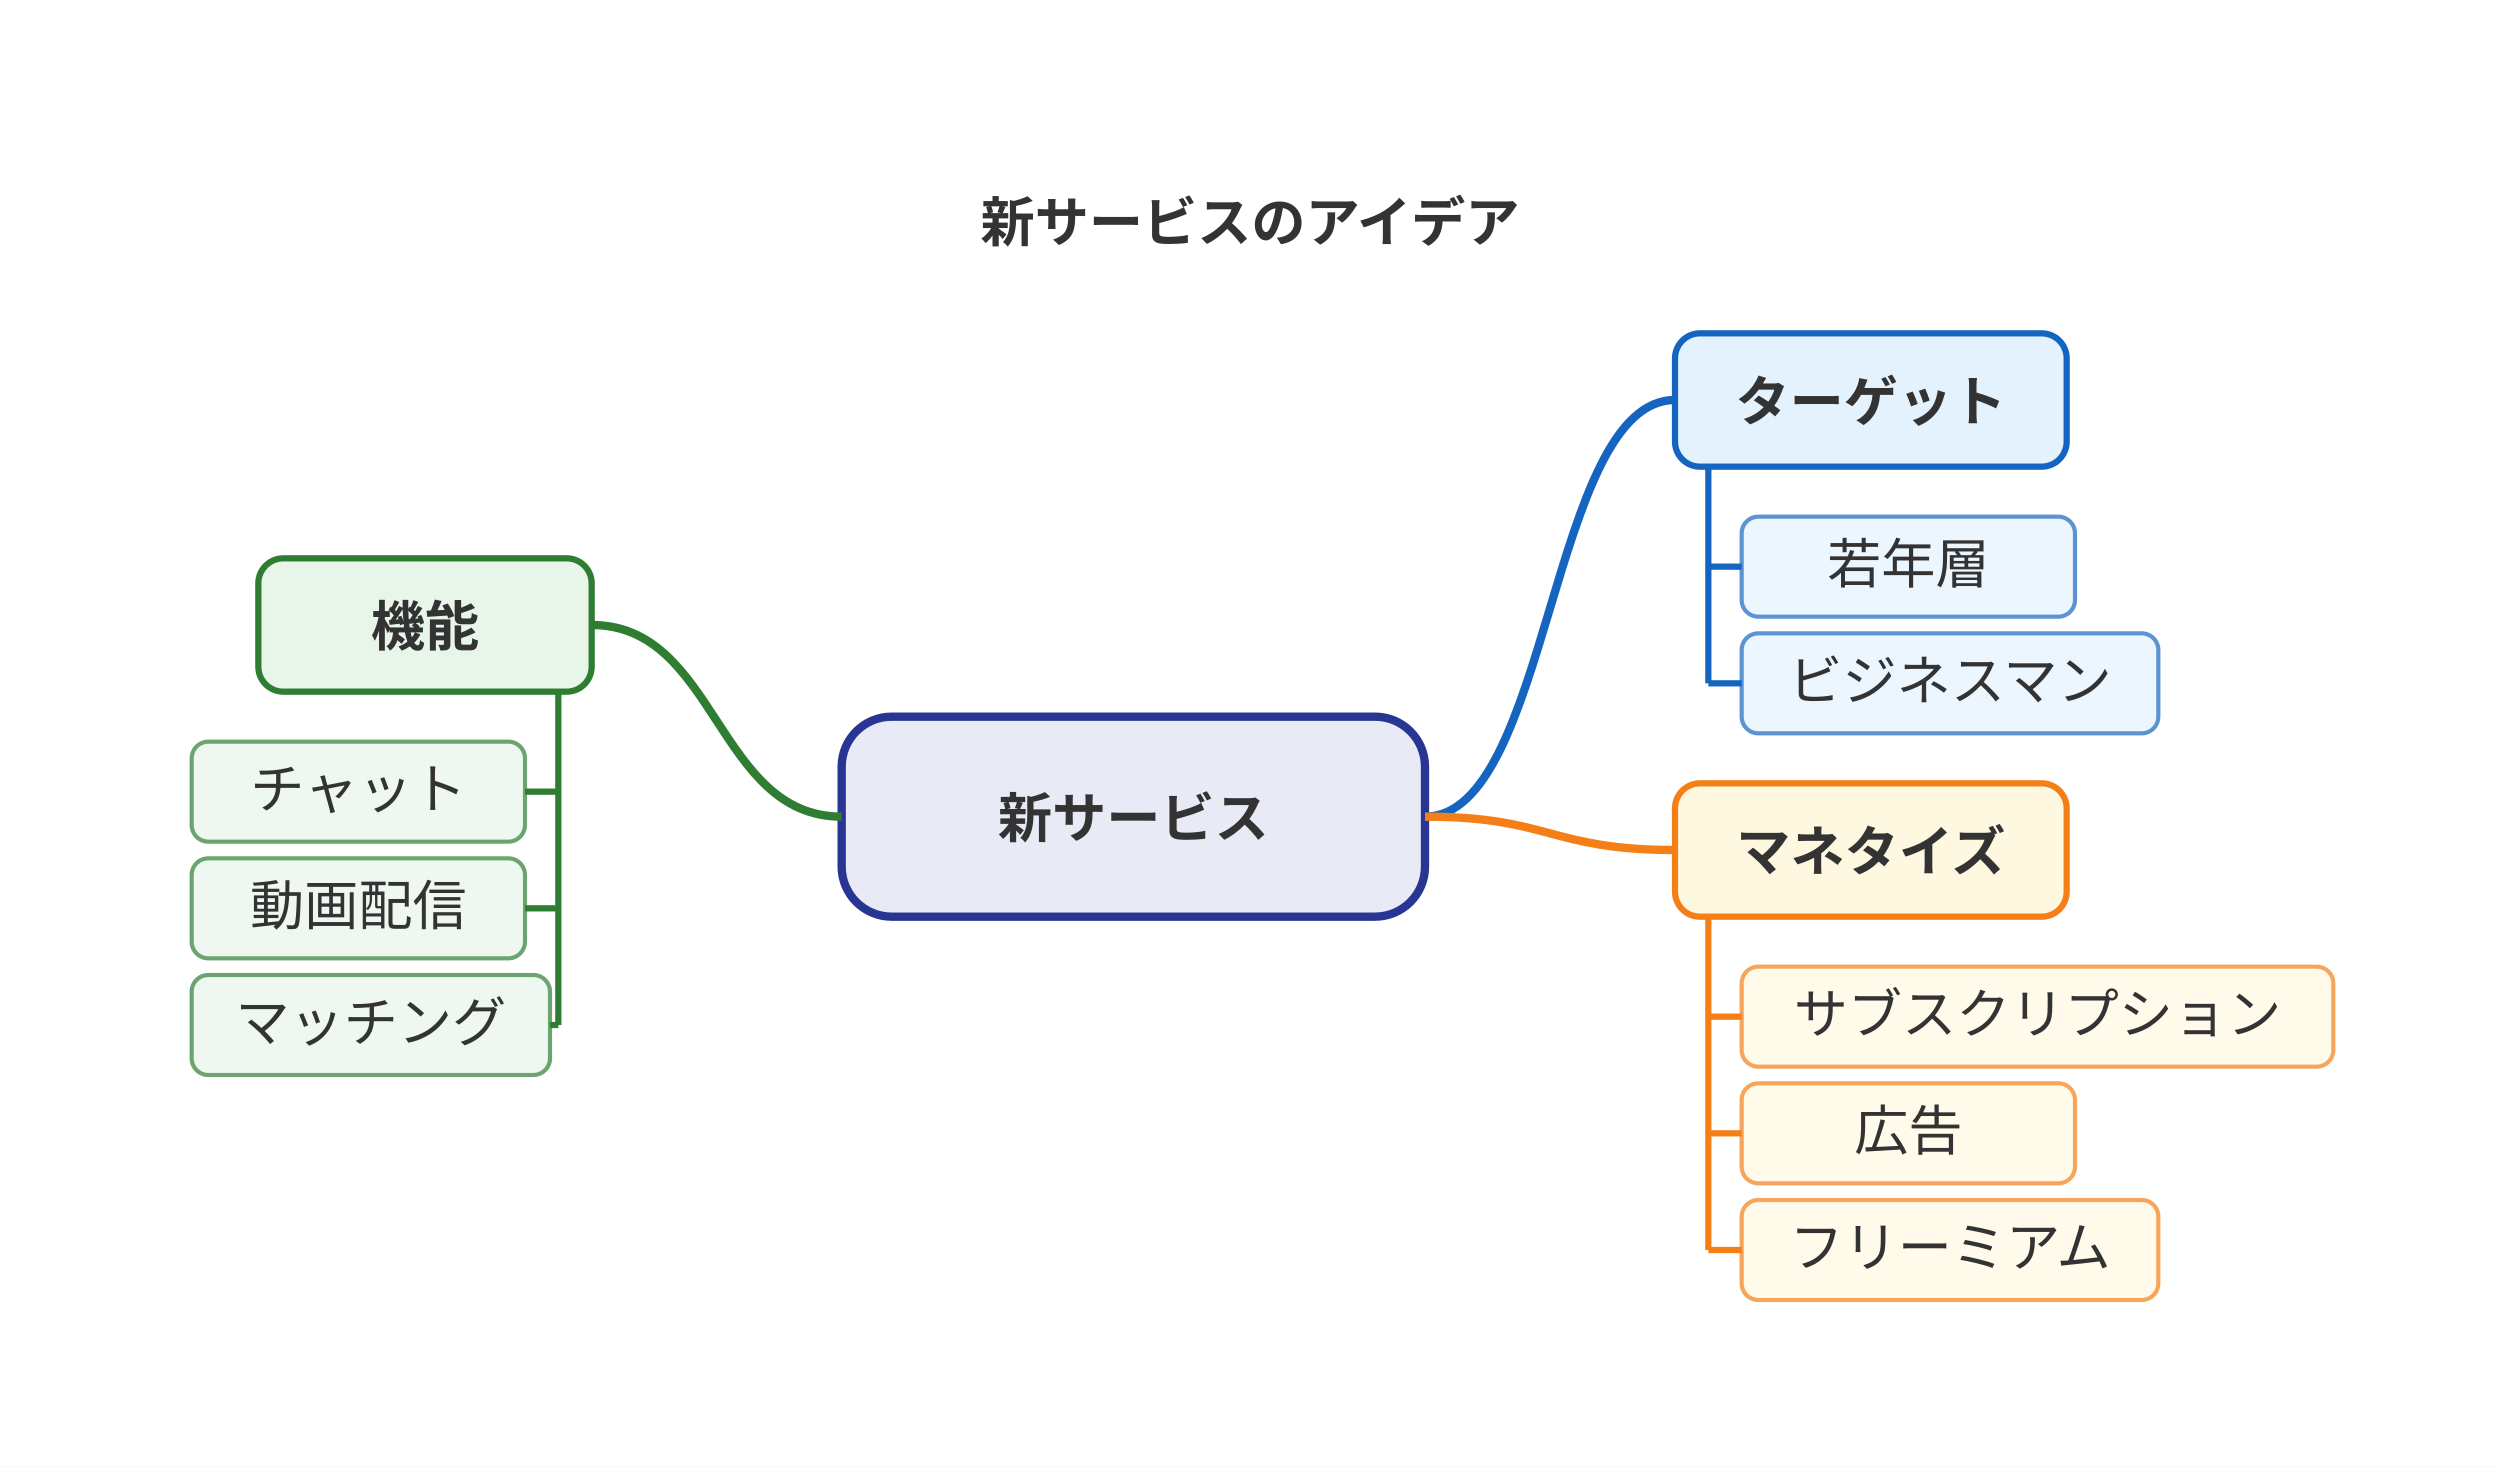
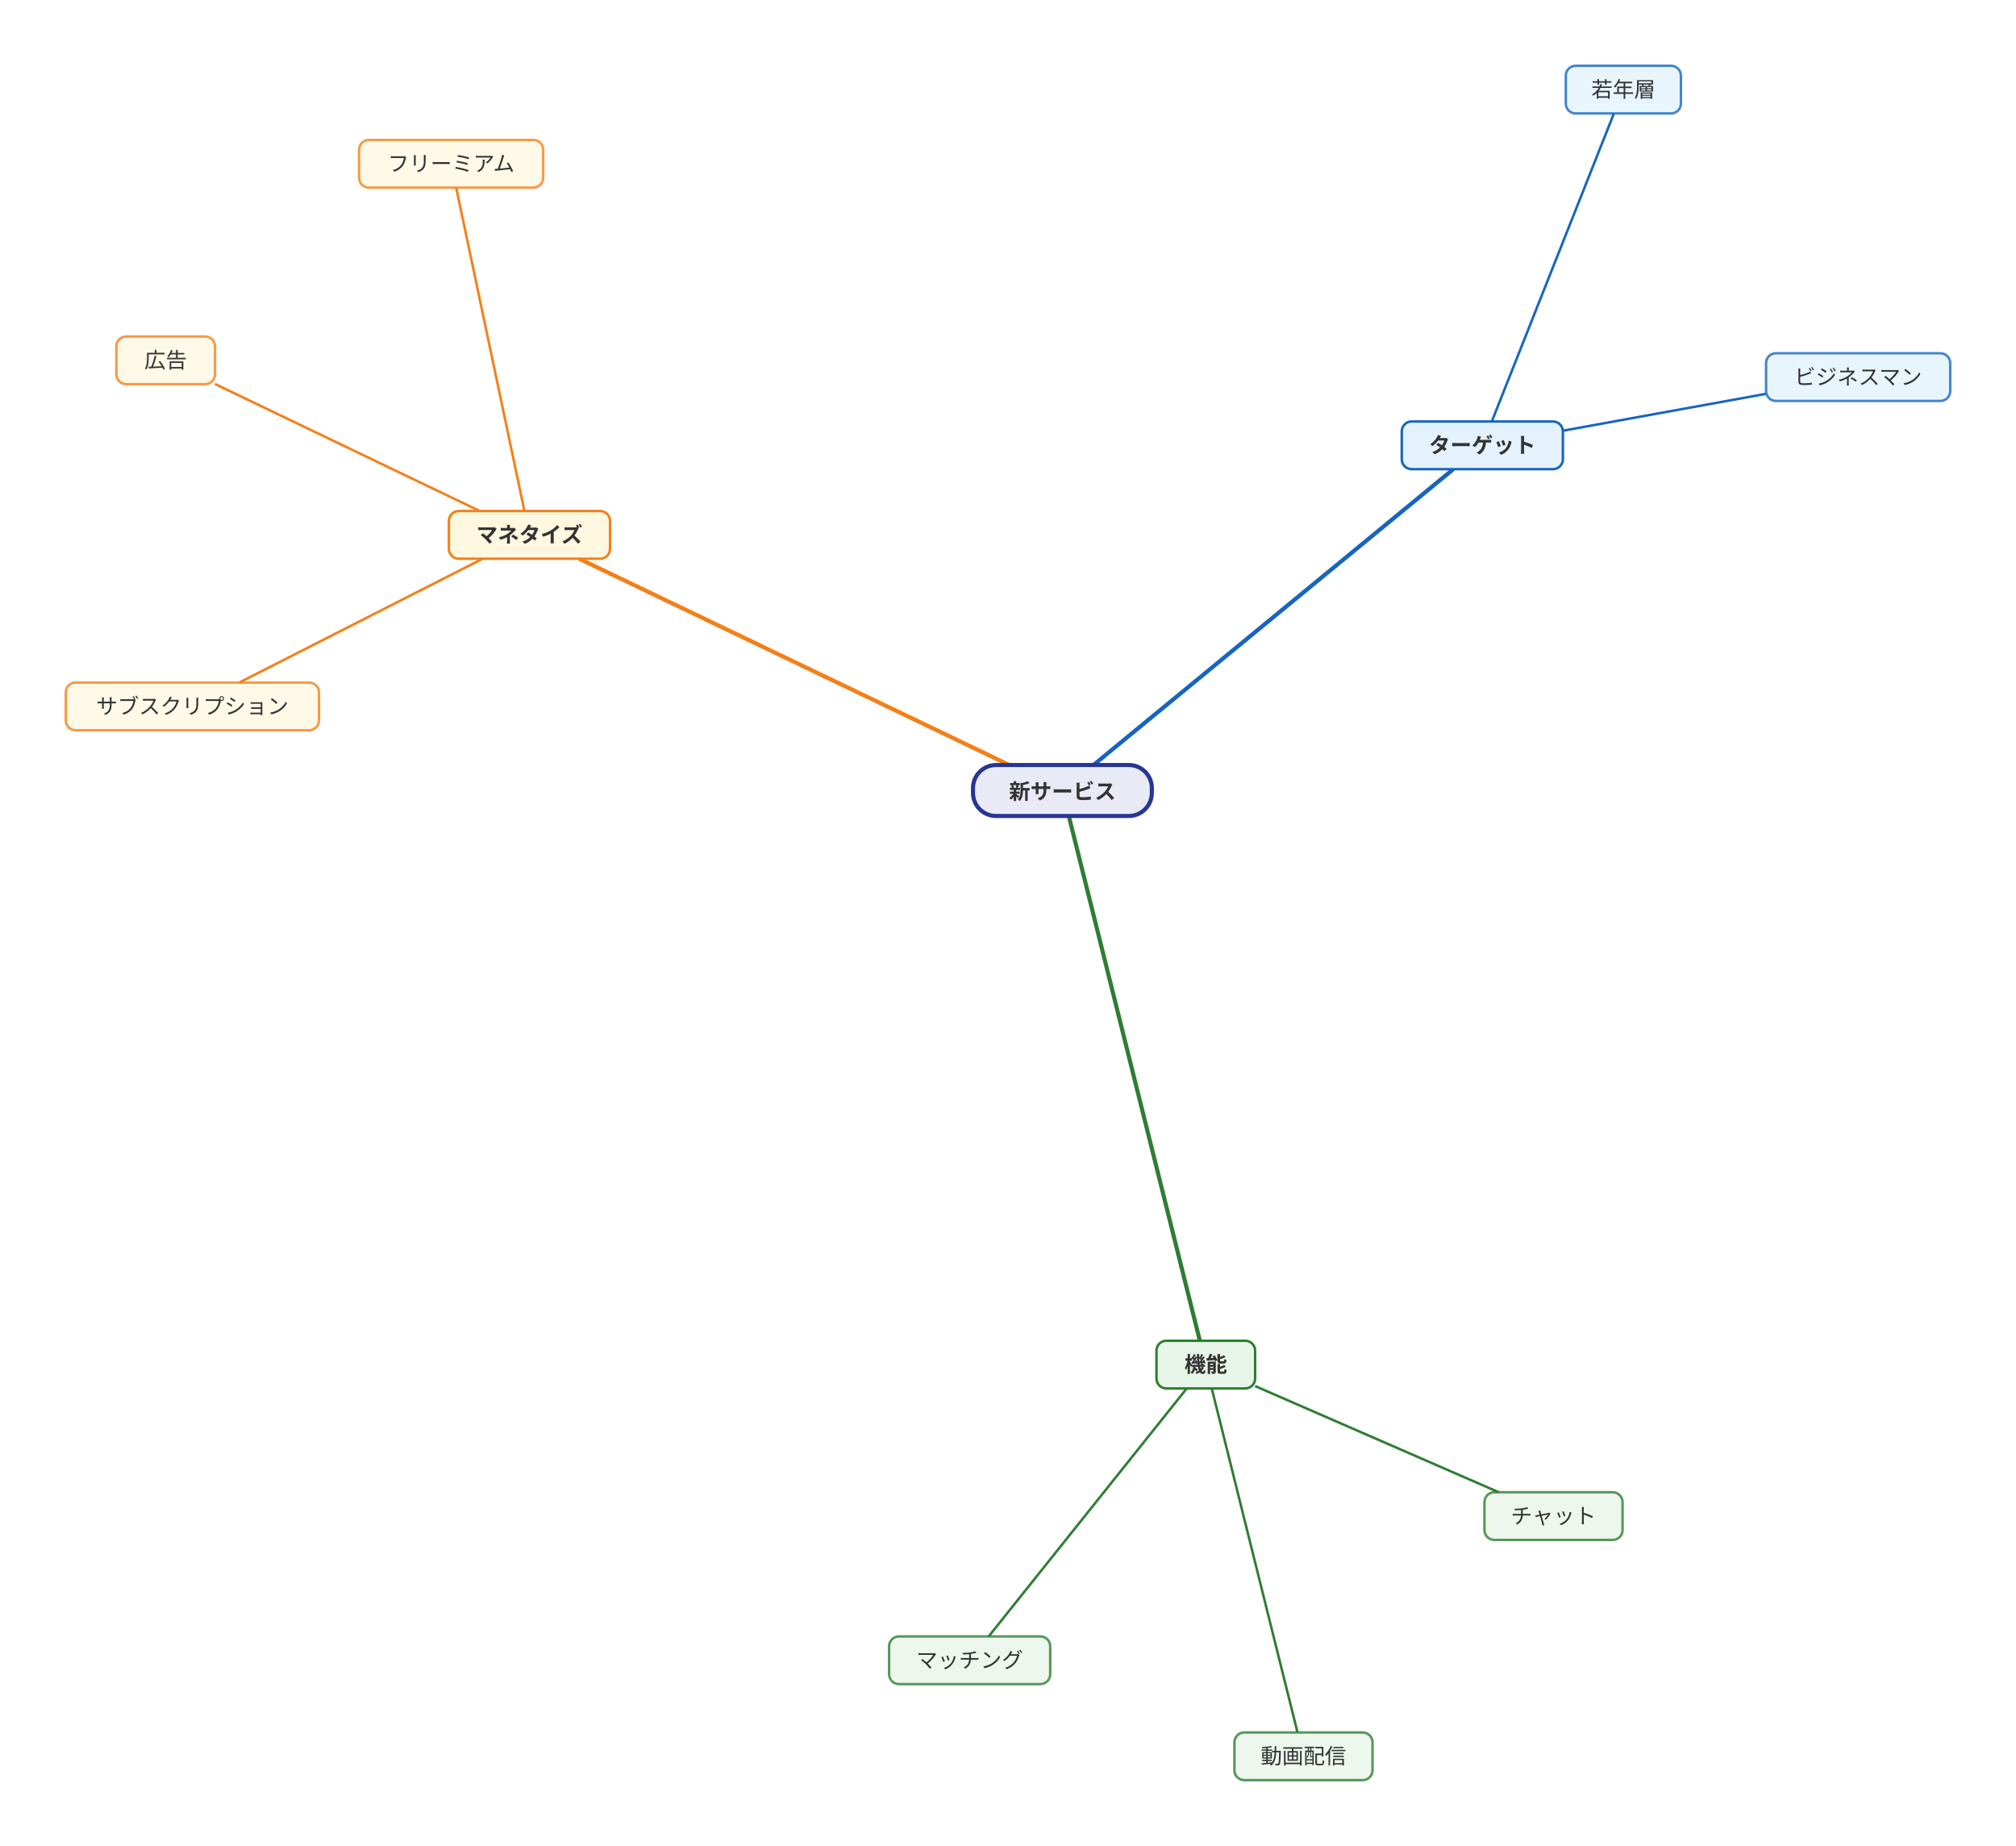
- <svg xmlns="http://www.w3.org/2000/svg" width="600" height="352" viewBox="0 0 600 352">
+ <svg xmlns="http://www.w3.org/2000/svg" width="1226.045" height="1122.528" viewBox="0 0 1226.045 1122.528">
  <rect width="100%" height="100%" fill="white" />
  <style>text { font-family: sans-serif; font-size: 13px; fill: #333; }</style>
-   <text x="300" y="58" text-anchor="middle" font-size="16" font-weight="bold">新サービスのアイデア</text>
-   <rect x="202" y="172" width="140" height="48" rx="12" fill="#e8eaf6" stroke="#283593" stroke-width="2" />
-   <text x="272" y="201" text-anchor="middle" font-size="15" font-weight="bold">新サービス</text>
-   <path d="M 342,196 C 372,196 372,96 402,96" fill="none" stroke="#1565c0" stroke-width="2" />
-   <rect x="402" y="80" width="94" height="32" rx="6" fill="#e3f2fd" stroke="#1565c0" stroke-width="1.5" />
-   <text x="449" y="101" text-anchor="middle" font-weight="bold">ターゲット</text>
-   <line x1="410" y1="112" x2="410" y2="164" stroke="#1565c0" stroke-width="1.5" />
-   <line x1="410" y1="136" x2="418" y2="136" stroke="#1565c0" stroke-width="1.5" />
-   <rect x="418" y="124" width="80" height="24" rx="4" fill="#e3f2fd" stroke="#1565c0" stroke-width="1" opacity="0.7" />
-   <text x="458" y="140" text-anchor="middle" font-size="12">若年層</text>
-   <line x1="410" y1="164" x2="418" y2="164" stroke="#1565c0" stroke-width="1.5" />
-   <rect x="418" y="152" width="100" height="24" rx="4" fill="#e3f2fd" stroke="#1565c0" stroke-width="1" opacity="0.7" />
-   <text x="468" y="168" text-anchor="middle" font-size="12">ビジネスマン</text>
-   <path d="M 342,196 C 372,196 372,204 402,204" fill="none" stroke="#f57f17" stroke-width="2" />
-   <rect x="402" y="188" width="94" height="32" rx="6" fill="#fff8e1" stroke="#f57f17" stroke-width="1.5" />
-   <text x="449" y="209" text-anchor="middle" font-weight="bold">マネタイズ</text>
-   <line x1="410" y1="220" x2="410" y2="300" stroke="#f57f17" stroke-width="1.5" />
-   <line x1="410" y1="244" x2="418" y2="244" stroke="#f57f17" stroke-width="1.5" />
-   <rect x="418" y="232" width="142" height="24" rx="4" fill="#fff8e1" stroke="#f57f17" stroke-width="1" opacity="0.7" />
-   <text x="489" y="248" text-anchor="middle" font-size="12">サブスクリプション</text>
-   <line x1="410" y1="272" x2="418" y2="272" stroke="#f57f17" stroke-width="1.5" />
-   <rect x="418" y="260" width="80" height="24" rx="4" fill="#fff8e1" stroke="#f57f17" stroke-width="1" opacity="0.7" />
-   <text x="458" y="276" text-anchor="middle" font-size="12">広告</text>
-   <line x1="410" y1="300" x2="418" y2="300" stroke="#f57f17" stroke-width="1.5" />
-   <rect x="418" y="288" width="100" height="24" rx="4" fill="#fff8e1" stroke="#f57f17" stroke-width="1" opacity="0.7" />
-   <text x="468" y="304" text-anchor="middle" font-size="12">フリーミアム</text>
-   <path d="M 202,196 C 172,196 172,150 142,150" fill="none" stroke="#2e7d32" stroke-width="2" />
-   <rect x="62" y="134" width="80" height="32" rx="6" fill="#e8f5e9" stroke="#2e7d32" stroke-width="1.5" />
-   <text x="102" y="155" text-anchor="middle" font-weight="bold">機能</text>
-   <line x1="134" y1="166" x2="134" y2="246" stroke="#2e7d32" stroke-width="1.5" />
-   <line x1="134" y1="190" x2="126" y2="190" stroke="#2e7d32" stroke-width="1.5" />
-   <rect x="46" y="178" width="80" height="24" rx="4" fill="#e8f5e9" stroke="#2e7d32" stroke-width="1" opacity="0.7" />
-   <text x="86" y="194" text-anchor="middle" font-size="12">チャット</text>
-   <line x1="134" y1="218" x2="126" y2="218" stroke="#2e7d32" stroke-width="1.5" />
-   <rect x="46" y="206" width="80" height="24" rx="4" fill="#e8f5e9" stroke="#2e7d32" stroke-width="1" opacity="0.7" />
-   <text x="86" y="222" text-anchor="middle" font-size="12">動画配信</text>
-   <line x1="134" y1="246" x2="132" y2="246" stroke="#2e7d32" stroke-width="1.5" />
-   <rect x="46" y="234" width="86" height="24" rx="4" fill="#e8f5e9" stroke="#2e7d32" stroke-width="1" opacity="0.7" />
-   <text x="89" y="250" text-anchor="middle" font-size="12">マッチング</text>
+   <path d="M 664.979,465.209 C 752.527,393.249 796.302,357.269 883.85,285.308" fill="none" stroke="#1565c0" stroke-width="2.5" />
+   <path d="M 907.24,256.308 C 936.948,181.385 951.801,143.923 981.509,69" fill="none" stroke="#1565c0" stroke-width="1.5" />
+   <path d="M 950.491,261.913 C 999.912,252.942 1024.623,248.457 1074.045,239.485" fill="none" stroke="#1565c0" stroke-width="1.5" />
+   <path d="M 649.993,496.209 C 681.874,623.854 697.815,687.676 729.696,815.321" fill="none" stroke="#2e7d32" stroke-width="2.5" />
+   <path d="M 763.318,842.892 C 822.589,868.716 852.225,881.627 911.496,907.451" fill="none" stroke="#2e7d32" stroke-width="1.5" />
+   <path d="M 736.933,844.321 C 757.798,928.004 768.231,969.845 789.096,1053.528" fill="none" stroke="#2e7d32" stroke-width="1.5" />
+   <path d="M 721.735,844.321 C 673.553,904.637 649.462,934.795 601.28,995.11" fill="none" stroke="#2e7d32" stroke-width="1.5" />
+   <path d="M 613.801,465.209 C 509.172,415.032 456.858,389.943 352.229,339.766" fill="none" stroke="#f57f17" stroke-width="2.5" />
+   <path d="M 293.498,339.766 C 234.297,369.889 204.697,384.951 145.496,415.075" fill="none" stroke="#f57f17" stroke-width="1.5" />
+   <path d="M 291.772,310.766 C 227.368,279.866 195.166,264.416 130.762,233.516" fill="none" stroke="#f57f17" stroke-width="1.5" />
+   <path d="M 318.933,310.766 C 302.327,232.095 294.023,192.759 277.417,114.088" fill="none" stroke="#f57f17" stroke-width="1.5" />
+   <rect x="591.737" y="465.209" width="108.769" height="31" rx="14" fill="#e8eaf6" stroke="#283593" stroke-width="2.5" />
+   <text x="646.122" y="485.959" text-anchor="middle" font-size="15" font-weight="bold">新サービス</text>
+   <rect x="852.491" y="256.308" width="98" height="29" rx="6" fill="#e3f2fd" stroke="#1565c0" stroke-width="1.5" />
+   <text x="901.491" y="275.358" text-anchor="middle" font-size="13" font-weight="bold">ターゲット</text>
+   <rect x="952.258" y="40" width="70" height="29" rx="6" fill="#e3f2fd" stroke="#1565c0" stroke-width="1.5" opacity="0.8" />
+   <text x="987.258" y="59.05" text-anchor="middle" font-size="13">若年層</text>
+   <rect x="1074.045" y="214.82" width="112" height="29" rx="6" fill="#e3f2fd" stroke="#1565c0" stroke-width="1.5" opacity="0.8" />
+   <text x="1130.045" y="233.87" text-anchor="middle" font-size="13">ビジネスマン</text>
+   <rect x="703.318" y="815.321" width="60" height="29" rx="6" fill="#e8f5e9" stroke="#2e7d32" stroke-width="1.5" />
+   <text x="733.318" y="834.371" text-anchor="middle" font-size="13" font-weight="bold">機能</text>
+   <rect x="902.777" y="907.451" width="84" height="29" rx="6" fill="#e8f5e9" stroke="#2e7d32" stroke-width="1.5" opacity="0.8" />
+   <text x="944.777" y="926.501" text-anchor="middle" font-size="13">チャット</text>
+   <rect x="750.712" y="1053.528" width="84" height="29" rx="6" fill="#e8f5e9" stroke="#2e7d32" stroke-width="1.5" opacity="0.8" />
+   <text x="792.712" y="1072.578" text-anchor="middle" font-size="13">動画配信</text>
+   <rect x="540.697" y="995.11" width="98" height="29" rx="6" fill="#e8f5e9" stroke="#2e7d32" stroke-width="1.5" opacity="0.8" />
+   <text x="589.697" y="1014.16" text-anchor="middle" font-size="13">マッチング</text>
+   <rect x="272.994" y="310.766" width="98" height="29" rx="6" fill="#fff8e1" stroke="#f57f17" stroke-width="1.5" />
+   <text x="321.994" y="329.816" text-anchor="middle" font-size="13" font-weight="bold">マネタイズ</text>
+   <rect x="40" y="415.075" width="154" height="29" rx="6" fill="#fff8e1" stroke="#f57f17" stroke-width="1.5" opacity="0.8" />
+   <text x="117" y="434.125" text-anchor="middle" font-size="13">サブスクリプション</text>
+   <rect x="70.762" y="204.622" width="60" height="29" rx="6" fill="#fff8e1" stroke="#f57f17" stroke-width="1.5" opacity="0.8" />
+   <text x="100.762" y="223.672" text-anchor="middle" font-size="13">広告</text>
+   <rect x="218.356" y="85.088" width="112" height="29" rx="6" fill="#fff8e1" stroke="#f57f17" stroke-width="1.5" opacity="0.8" />
+   <text x="274.356" y="104.138" text-anchor="middle" font-size="13">フリーミアム</text>
</svg>
